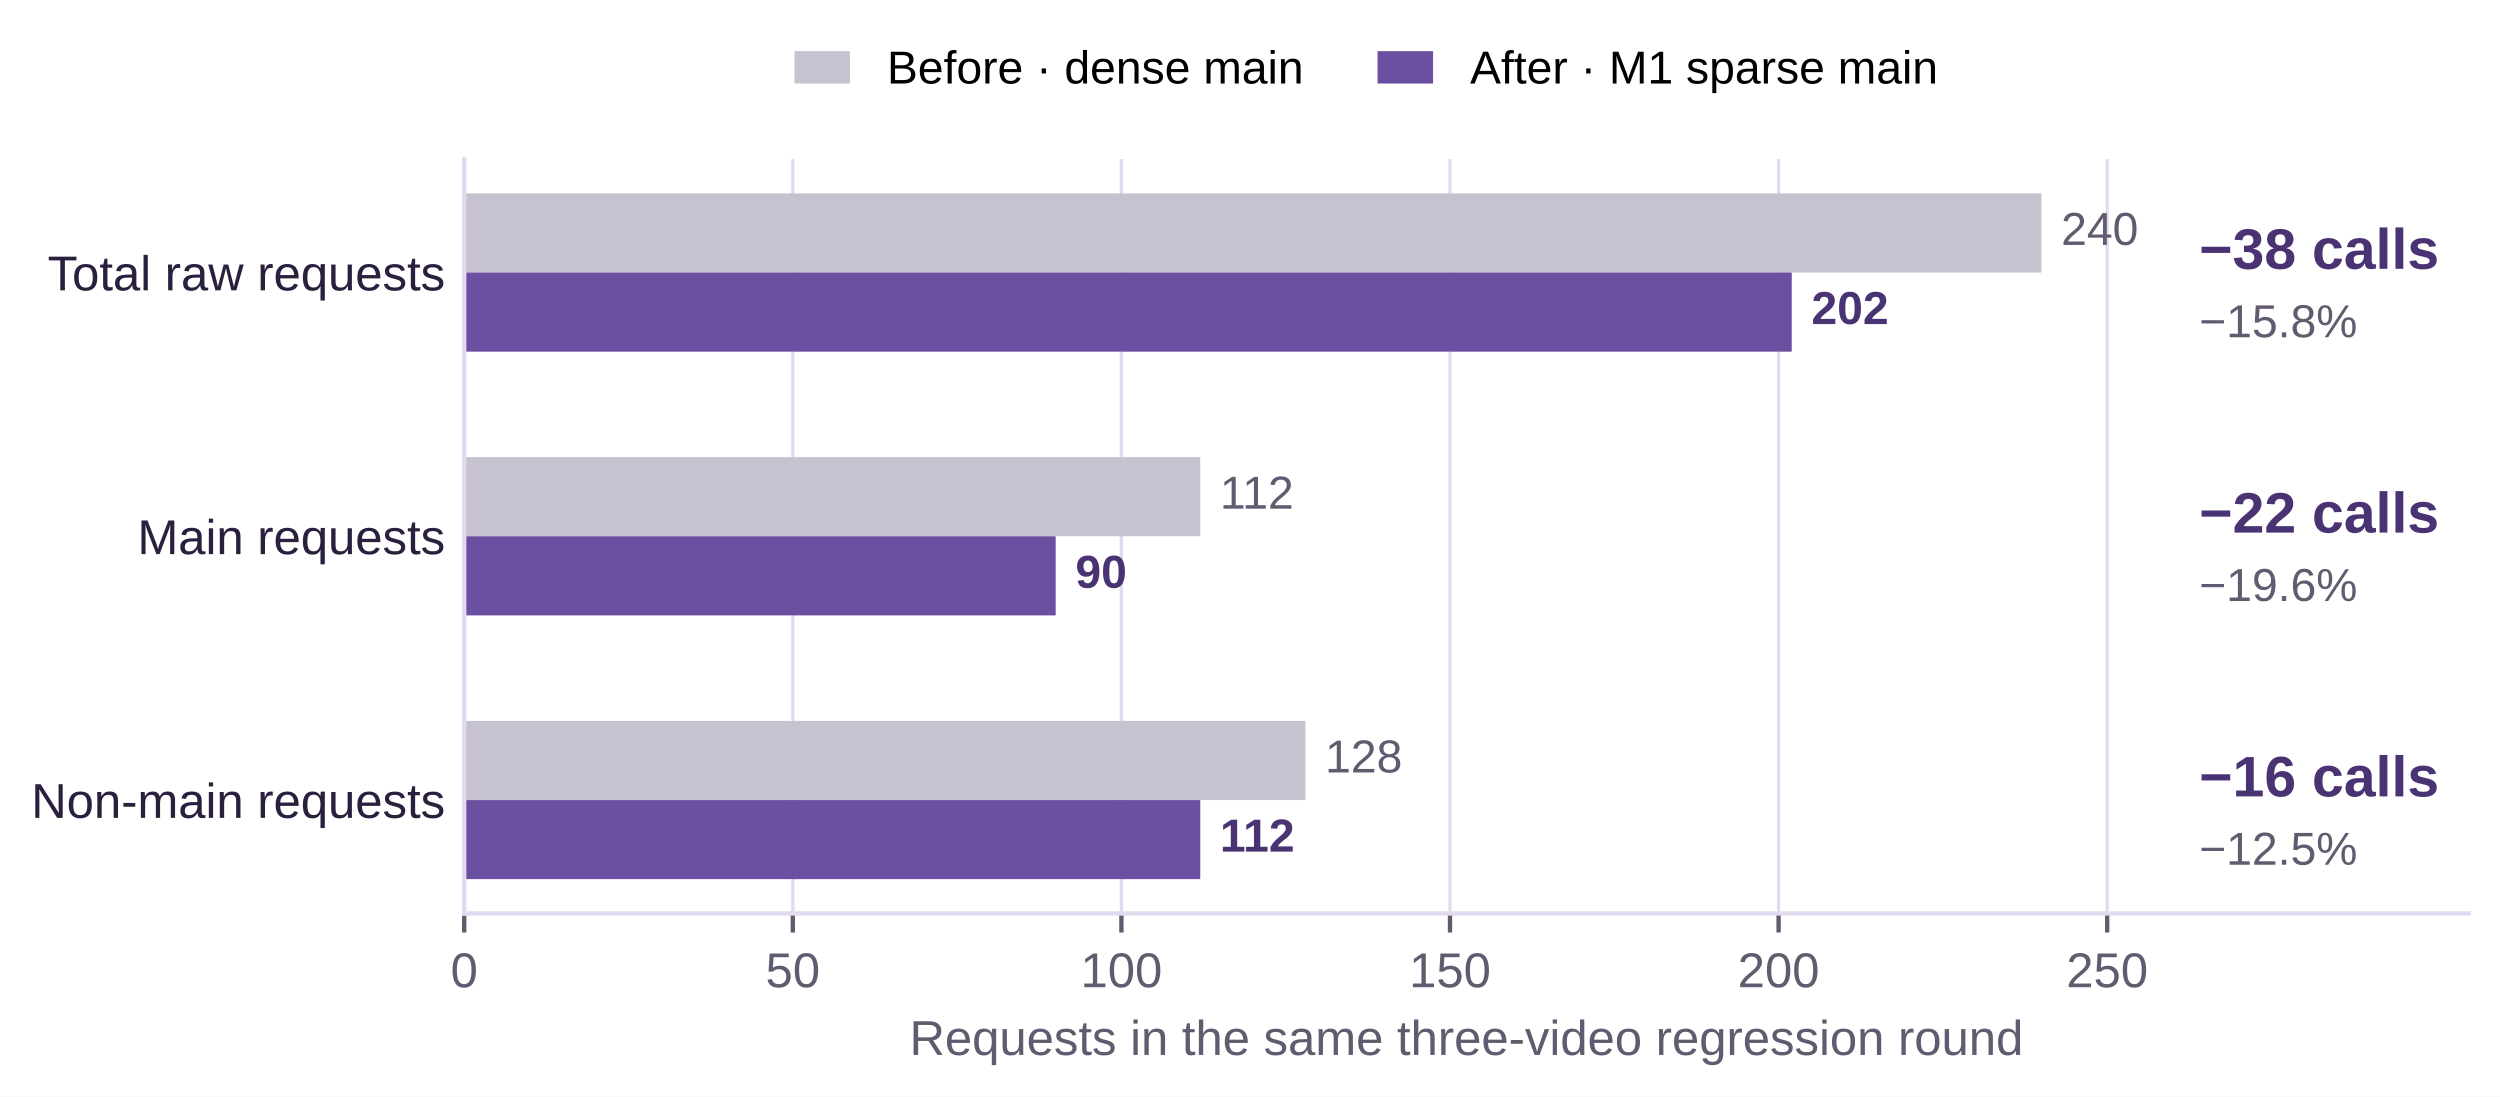
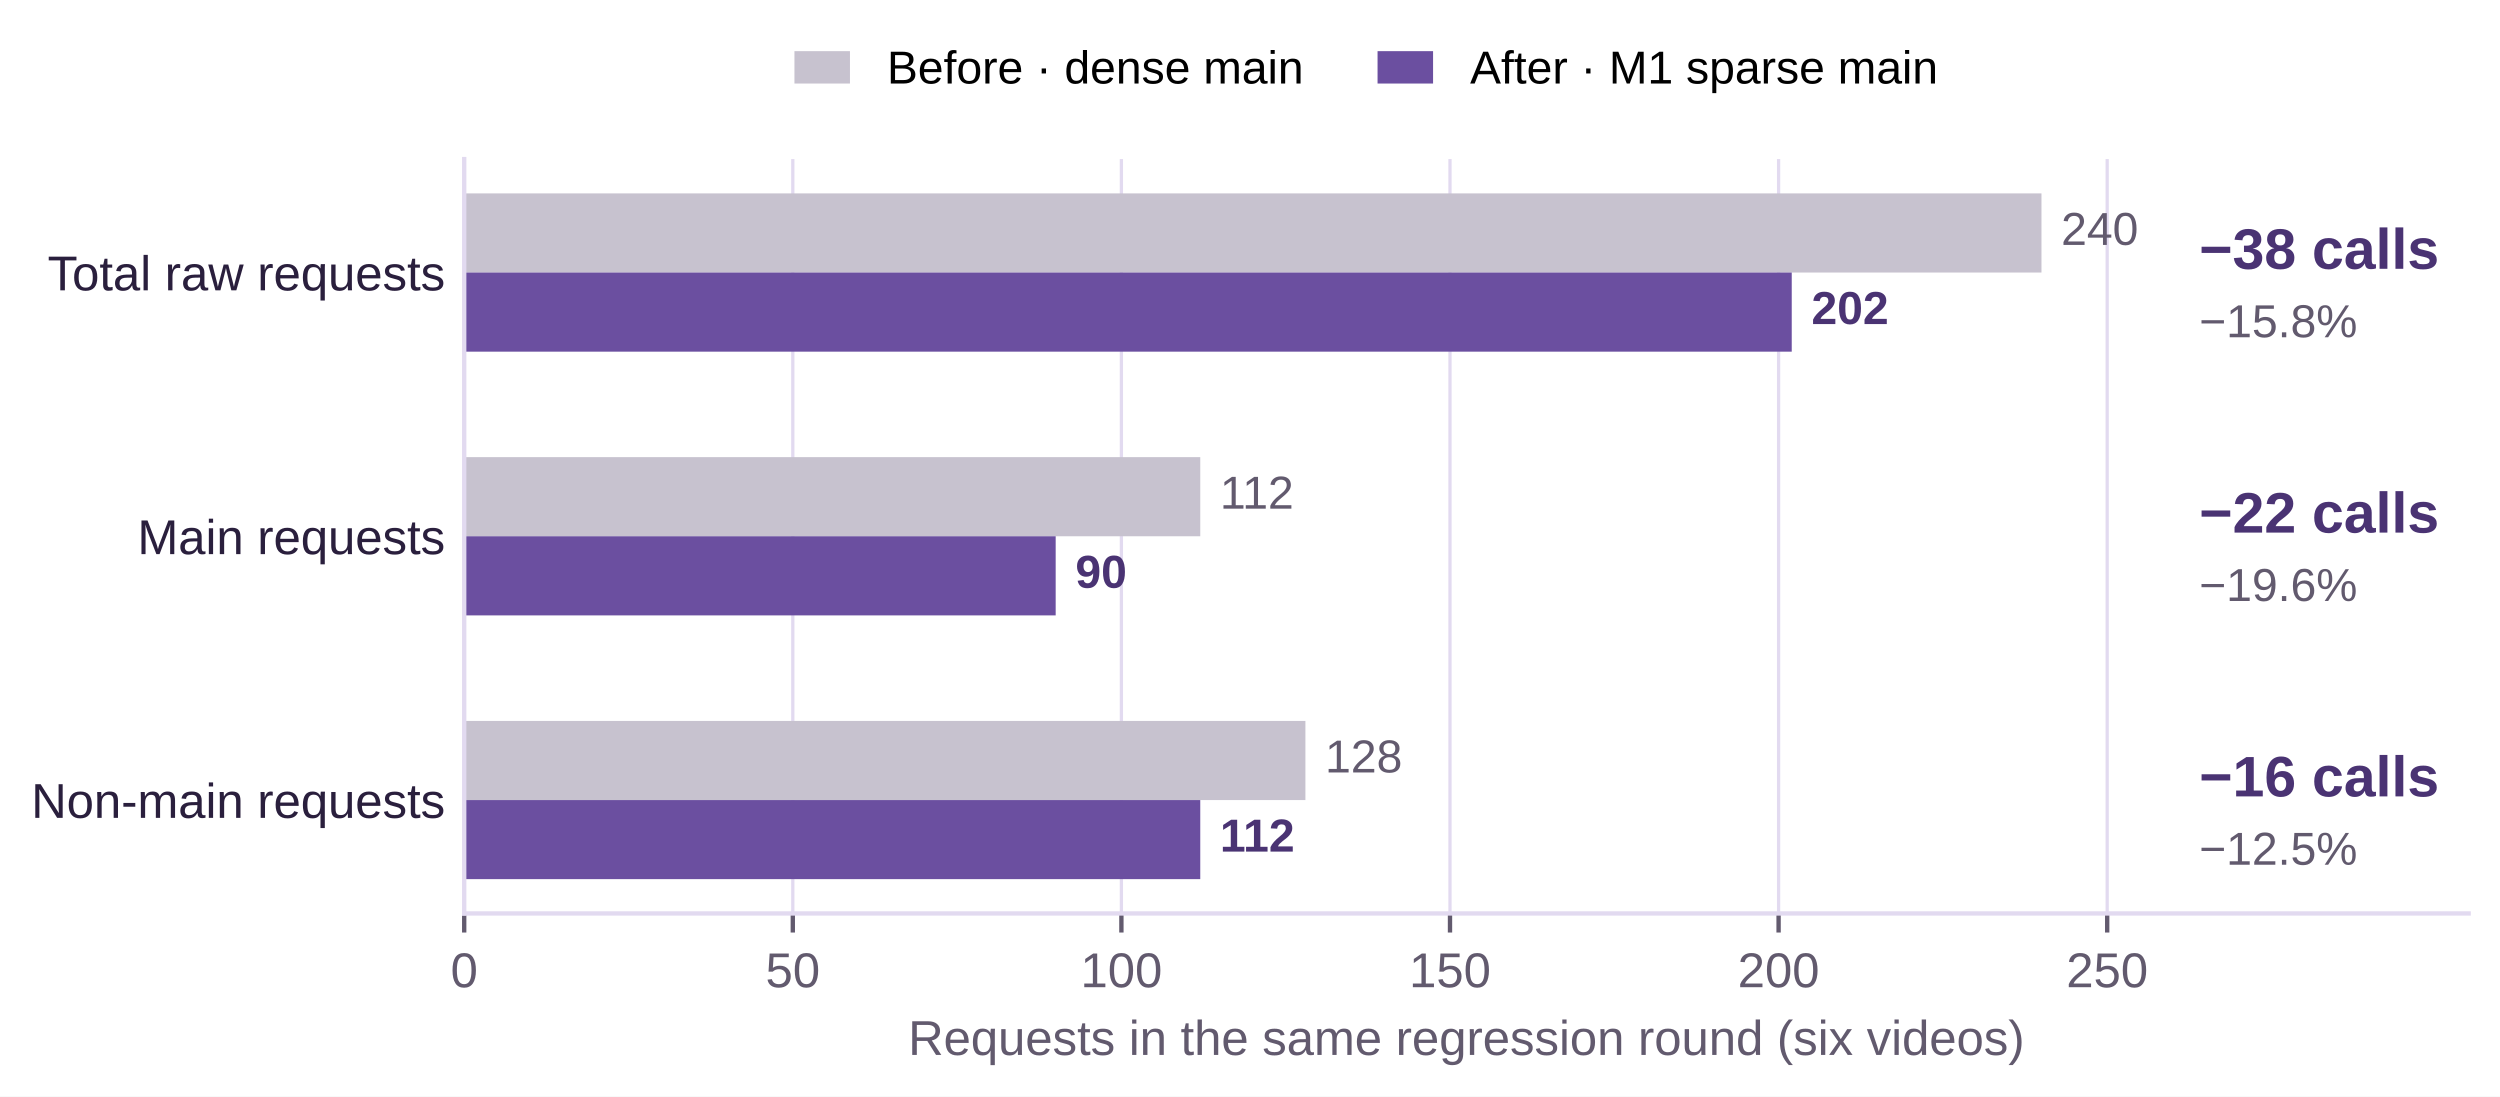
<svg xmlns="http://www.w3.org/2000/svg" xmlns:xlink="http://www.w3.org/1999/xlink" width="459.329pt" height="201.483pt" viewBox="0 0 459.329 201.483" version="1.1">
  <defs>
    <style type="text/css">*{stroke-linejoin: round; stroke-linecap: butt}</style>
  </defs>
  <g id="figure_1">
    <g id="patch_1">
      <path d="M 0 201.483  L 459.329 201.483  L 459.329 0  L 0 0  z " style="fill: #ffffff" />
    </g>
    <g id="axes_1">
      <g id="patch_2">
        <path d="M 85.289 167.83  L 453.569 167.83  L 453.569 29.23  L 85.289 29.23  z " style="fill: #ffffff" />
      </g>
      <g id="matplotlib.axis_1">
        <g id="xtick_1">
          <g id="line2d_1">
            <path d="M 85.289 167.83  L 85.289 29.23  " clip-path="url(#p921c501804)" style="fill: none; stroke: #e2daf0; stroke-width: 0.6; stroke-linecap: square" />
          </g>
          <g id="line2d_2">
            <defs>
              <path id="md927e85dd0" d="M 0 0  L 0 3.5  " style="stroke: #625a6e; stroke-width: 0.8" />
            </defs>
            <g>
              <use xlink:href="#md927e85dd0" x="85.289" y="167.83" style="fill: #625a6e; stroke: #625a6e; stroke-width: 0.8" />
            </g>
          </g>
          <g id="text_1">
            <text style="font-size: 9px; font-family: 'Arial', 'Helvetica', 'DejaVu Sans', sans-serif; text-anchor: middle; fill: #625a6e" x="85.289" y="181.382" transform="rotate(-0 85.28891 181.3822)">0</text>
          </g>
        </g>
        <g id="xtick_2">
          <g id="line2d_3">
            <path d="M 145.663 167.83  L 145.663 29.23  " clip-path="url(#p921c501804)" style="fill: none; stroke: #e2daf0; stroke-width: 0.6; stroke-linecap: square" />
          </g>
          <g id="line2d_4">
            <g>
              <use xlink:href="#md927e85dd0" x="145.663" y="167.83" style="fill: #625a6e; stroke: #625a6e; stroke-width: 0.8" />
            </g>
          </g>
          <g id="text_2">
            <text style="font-size: 9px; font-family: 'Arial', 'Helvetica', 'DejaVu Sans', sans-serif; text-anchor: middle; fill: #625a6e" x="145.663" y="181.382" transform="rotate(-0 145.6627 181.3822)">50</text>
          </g>
        </g>
        <g id="xtick_3">
          <g id="line2d_5">
            <path d="M 206.036 167.83  L 206.036 29.23  " clip-path="url(#p921c501804)" style="fill: none; stroke: #e2daf0; stroke-width: 0.6; stroke-linecap: square" />
          </g>
          <g id="line2d_6">
            <g>
              <use xlink:href="#md927e85dd0" x="206.036" y="167.83" style="fill: #625a6e; stroke: #625a6e; stroke-width: 0.8" />
            </g>
          </g>
          <g id="text_3">
            <text style="font-size: 9px; font-family: 'Arial', 'Helvetica', 'DejaVu Sans', sans-serif; text-anchor: middle; fill: #625a6e" x="206.036" y="181.382" transform="rotate(-0 206.0364 181.3822)">100</text>
          </g>
        </g>
        <g id="xtick_4">
          <g id="line2d_7">
            <path d="M 266.41 167.83  L 266.41 29.23  " clip-path="url(#p921c501804)" style="fill: none; stroke: #e2daf0; stroke-width: 0.6; stroke-linecap: square" />
          </g>
          <g id="line2d_8">
            <g>
              <use xlink:href="#md927e85dd0" x="266.41" y="167.83" style="fill: #625a6e; stroke: #625a6e; stroke-width: 0.8" />
            </g>
          </g>
          <g id="text_4">
            <text style="font-size: 9px; font-family: 'Arial', 'Helvetica', 'DejaVu Sans', sans-serif; text-anchor: middle; fill: #625a6e" x="266.41" y="181.382" transform="rotate(-0 266.4102 181.3822)">150</text>
          </g>
        </g>
        <g id="xtick_5">
          <g id="line2d_9">
            <path d="M 326.784 167.83  L 326.784 29.23  " clip-path="url(#p921c501804)" style="fill: none; stroke: #e2daf0; stroke-width: 0.6; stroke-linecap: square" />
          </g>
          <g id="line2d_10">
            <g>
              <use xlink:href="#md927e85dd0" x="326.784" y="167.83" style="fill: #625a6e; stroke: #625a6e; stroke-width: 0.8" />
            </g>
          </g>
          <g id="text_5">
            <text style="font-size: 9px; font-family: 'Arial', 'Helvetica', 'DejaVu Sans', sans-serif; text-anchor: middle; fill: #625a6e" x="326.784" y="181.382" transform="rotate(-0 326.784 181.3822)">200</text>
          </g>
        </g>
        <g id="xtick_6">
          <g id="line2d_11">
            <path d="M 387.158 167.83  L 387.158 29.23  " clip-path="url(#p921c501804)" style="fill: none; stroke: #e2daf0; stroke-width: 0.6; stroke-linecap: square" />
          </g>
          <g id="line2d_12">
            <g>
              <use xlink:href="#md927e85dd0" x="387.158" y="167.83" style="fill: #625a6e; stroke: #625a6e; stroke-width: 0.8" />
            </g>
          </g>
          <g id="text_6">
            <text style="font-size: 9px; font-family: 'Arial', 'Helvetica', 'DejaVu Sans', sans-serif; text-anchor: middle; fill: #625a6e" x="387.158" y="181.382" transform="rotate(-0 387.1578 181.3822)">250</text>
          </g>
        </g>
        <g id="text_7">
-           <text style="font-size: 9px; font-family: 'Arial', 'Helvetica', 'DejaVu Sans', sans-serif; text-anchor: middle; fill: #625a6e" x="269.429" y="193.829" transform="rotate(-0 269.4289 193.8285)">Requests in the same three-video regression round</text>
+           <text style="font-size: 9px; font-family: 'Arial', 'Helvetica', 'DejaVu Sans', sans-serif; text-anchor: middle; fill: #625a6e" x="269.429" y="193.829" transform="rotate(-0 269.4289 193.8285)">Requests in the same regression round (six videos)</text>
        </g>
      </g>
      <g id="matplotlib.axis_2">
        <g id="ytick_1">
          <g id="line2d_13" />
          <g id="text_8">
            <text style="font-size: 9px; font-family: 'Arial', 'Helvetica', 'DejaVu Sans', sans-serif; text-anchor: end; fill: #2a1f3d" x="81.789" y="53.345" transform="rotate(-0 81.78891 53.34459)">Total raw requests</text>
          </g>
        </g>
        <g id="ytick_2">
          <g id="line2d_14" />
          <g id="text_9">
            <text style="font-size: 9px; font-family: 'Arial', 'Helvetica', 'DejaVu Sans', sans-serif; text-anchor: end; fill: #2a1f3d" x="81.789" y="101.806" transform="rotate(-0 81.78891 101.8061)">Main requests</text>
          </g>
        </g>
        <g id="ytick_3">
          <g id="line2d_15" />
          <g id="text_10">
            <text style="font-size: 9px; font-family: 'Arial', 'Helvetica', 'DejaVu Sans', sans-serif; text-anchor: end; fill: #2a1f3d" x="81.789" y="150.268" transform="rotate(-0 81.78891 150.2677)">Non-main requests</text>
          </g>
        </g>
      </g>
      <g id="patch_3">
        <path d="M 85.289 50.068  L 375.083 50.068  L 375.083 35.53  L 85.289 35.53  z " clip-path="url(#p921c501804)" style="fill: #c7c2cf" />
      </g>
      <g id="patch_4">
        <path d="M 85.289 98.53  L 220.526 98.53  L 220.526 83.992  L 85.289 83.992  z " clip-path="url(#p921c501804)" style="fill: #c7c2cf" />
      </g>
      <g id="patch_5">
        <path d="M 85.289 146.992  L 239.846 146.992  L 239.846 132.453  L 85.289 132.453  z " clip-path="url(#p921c501804)" style="fill: #c7c2cf" />
      </g>
      <g id="patch_6">
        <path d="M 85.289 64.607  L 329.199 64.607  L 329.199 50.068  L 85.289 50.068  z " clip-path="url(#p921c501804)" style="fill: #6b4fa0" />
      </g>
      <g id="patch_7">
        <path d="M 85.289 113.068  L 193.962 113.068  L 193.962 98.53  L 85.289 98.53  z " clip-path="url(#p921c501804)" style="fill: #6b4fa0" />
      </g>
      <g id="patch_8">
        <path d="M 85.289 161.53  L 220.526 161.53  L 220.526 146.992  L 85.289 146.992  z " clip-path="url(#p921c501804)" style="fill: #6b4fa0" />
      </g>
      <g id="patch_9">
        <path d="M 85.289 167.83  L 85.289 29.23  " style="fill: none; stroke: #e2daf0; stroke-width: 0.8; stroke-linejoin: miter; stroke-linecap: square" />
      </g>
      <g id="patch_10">
        <path d="M 85.289 167.83  L 453.569 167.83  " style="fill: none; stroke: #e2daf0; stroke-width: 0.8; stroke-linejoin: miter; stroke-linecap: square" />
      </g>
      <g id="text_11">
        <text style="font-size: 8.5px; font-family: 'Arial', 'Helvetica', 'DejaVu Sans', sans-serif; text-anchor: start; fill: #625a6e" x="378.705" y="44.999" transform="rotate(-0 378.7054 44.99894)">240</text>
      </g>
      <g id="text_12">
        <text style="font-weight: 700; font-size: 8.5px; font-family: 'Arial', 'Helvetica', 'DejaVu Sans', sans-serif; text-anchor: start; fill: #4a3373" x="332.821" y="59.537" transform="rotate(-0 332.8214 59.5374)">202</text>
      </g>
      <g id="text_13">
        <text style="font-weight: 700; font-size: 10.5px; font-family: 'Arial', 'Helvetica', 'DejaVu Sans', sans-serif; text-anchor: start; fill: #4a3373" x="404.062" y="49.393" transform="rotate(-0 404.0624 49.39344)">−38 calls</text>
      </g>
      <g id="text_14">
        <text style="font-size: 8.5px; font-family: 'Arial', 'Helvetica', 'DejaVu Sans', sans-serif; text-anchor: start; fill: #625a6e" x="404.062" y="61.96" transform="rotate(-0 404.0624 61.96048)">−15.8%</text>
      </g>
      <g id="text_15">
        <text style="font-size: 8.5px; font-family: 'Arial', 'Helvetica', 'DejaVu Sans', sans-serif; text-anchor: start; fill: #625a6e" x="224.149" y="93.46" transform="rotate(-0 224.1486 93.46048)">112</text>
      </g>
      <g id="text_16">
        <text style="font-weight: 700; font-size: 8.5px; font-family: 'Arial', 'Helvetica', 'DejaVu Sans', sans-serif; text-anchor: start; fill: #4a3373" x="197.584" y="107.999" transform="rotate(-0 197.5841 107.9989)">90</text>
      </g>
      <g id="text_17">
        <text style="font-weight: 700; font-size: 10.5px; font-family: 'Arial', 'Helvetica', 'DejaVu Sans', sans-serif; text-anchor: start; fill: #4a3373" x="404.062" y="97.855" transform="rotate(-0 404.0624 97.85498)">−22 calls</text>
      </g>
      <g id="text_18">
        <text style="font-size: 8.5px; font-family: 'Arial', 'Helvetica', 'DejaVu Sans', sans-serif; text-anchor: start; fill: #625a6e" x="404.062" y="110.422" transform="rotate(-0 404.0624 110.422)">−19.6%</text>
      </g>
      <g id="text_19">
        <text style="font-size: 8.5px; font-family: 'Arial', 'Helvetica', 'DejaVu Sans', sans-serif; text-anchor: start; fill: #625a6e" x="243.468" y="141.922" transform="rotate(-0 243.4682 141.922)">128</text>
      </g>
      <g id="text_20">
        <text style="font-weight: 700; font-size: 8.5px; font-family: 'Arial', 'Helvetica', 'DejaVu Sans', sans-serif; text-anchor: start; fill: #4a3373" x="224.149" y="156.46" transform="rotate(-0 224.1486 156.4605)">112</text>
      </g>
      <g id="text_21">
        <text style="font-weight: 700; font-size: 10.5px; font-family: 'Arial', 'Helvetica', 'DejaVu Sans', sans-serif; text-anchor: start; fill: #4a3373" x="404.062" y="146.317" transform="rotate(-0 404.0624 146.3165)">−16 calls</text>
      </g>
      <g id="text_22">
        <text style="font-size: 8.5px; font-family: 'Arial', 'Helvetica', 'DejaVu Sans', sans-serif; text-anchor: start; fill: #625a6e" x="404.062" y="158.884" transform="rotate(-0 404.0624 158.8836)">−12.5%</text>
      </g>
      <g id="legend_1">
        <g id="patch_11">
          <path d="M 145.964 15.348  L 156.164 15.348  L 156.164 9.398  L 145.964 9.398  z " style="fill: #c7c2cf" />
        </g>
        <g id="text_23">
          <text style="font-size: 8.5px; font-family: 'Arial', 'Helvetica', 'DejaVu Sans', sans-serif; text-anchor: start" x="162.964" y="15.348" transform="rotate(-0 162.9642 15.34823)">Before · dense main</text>
        </g>
        <g id="patch_12">
          <path d="M 253.1 15.348  L 263.3 15.348  L 263.3 9.398  L 253.1 9.398  z " style="fill: #6b4fa0" />
        </g>
        <g id="text_24">
          <text style="font-size: 8.5px; font-family: 'Arial', 'Helvetica', 'DejaVu Sans', sans-serif; text-anchor: start" x="270.1" y="15.348" transform="rotate(-0 270.1001 15.34823)">After · M1 sparse main</text>
        </g>
      </g>
    </g>
  </g>
  <defs>
    <clipPath id="p921c501804">
      <rect x="85.289" y="29.23" width="368.28" height="138.6" />
    </clipPath>
  </defs>
</svg>
